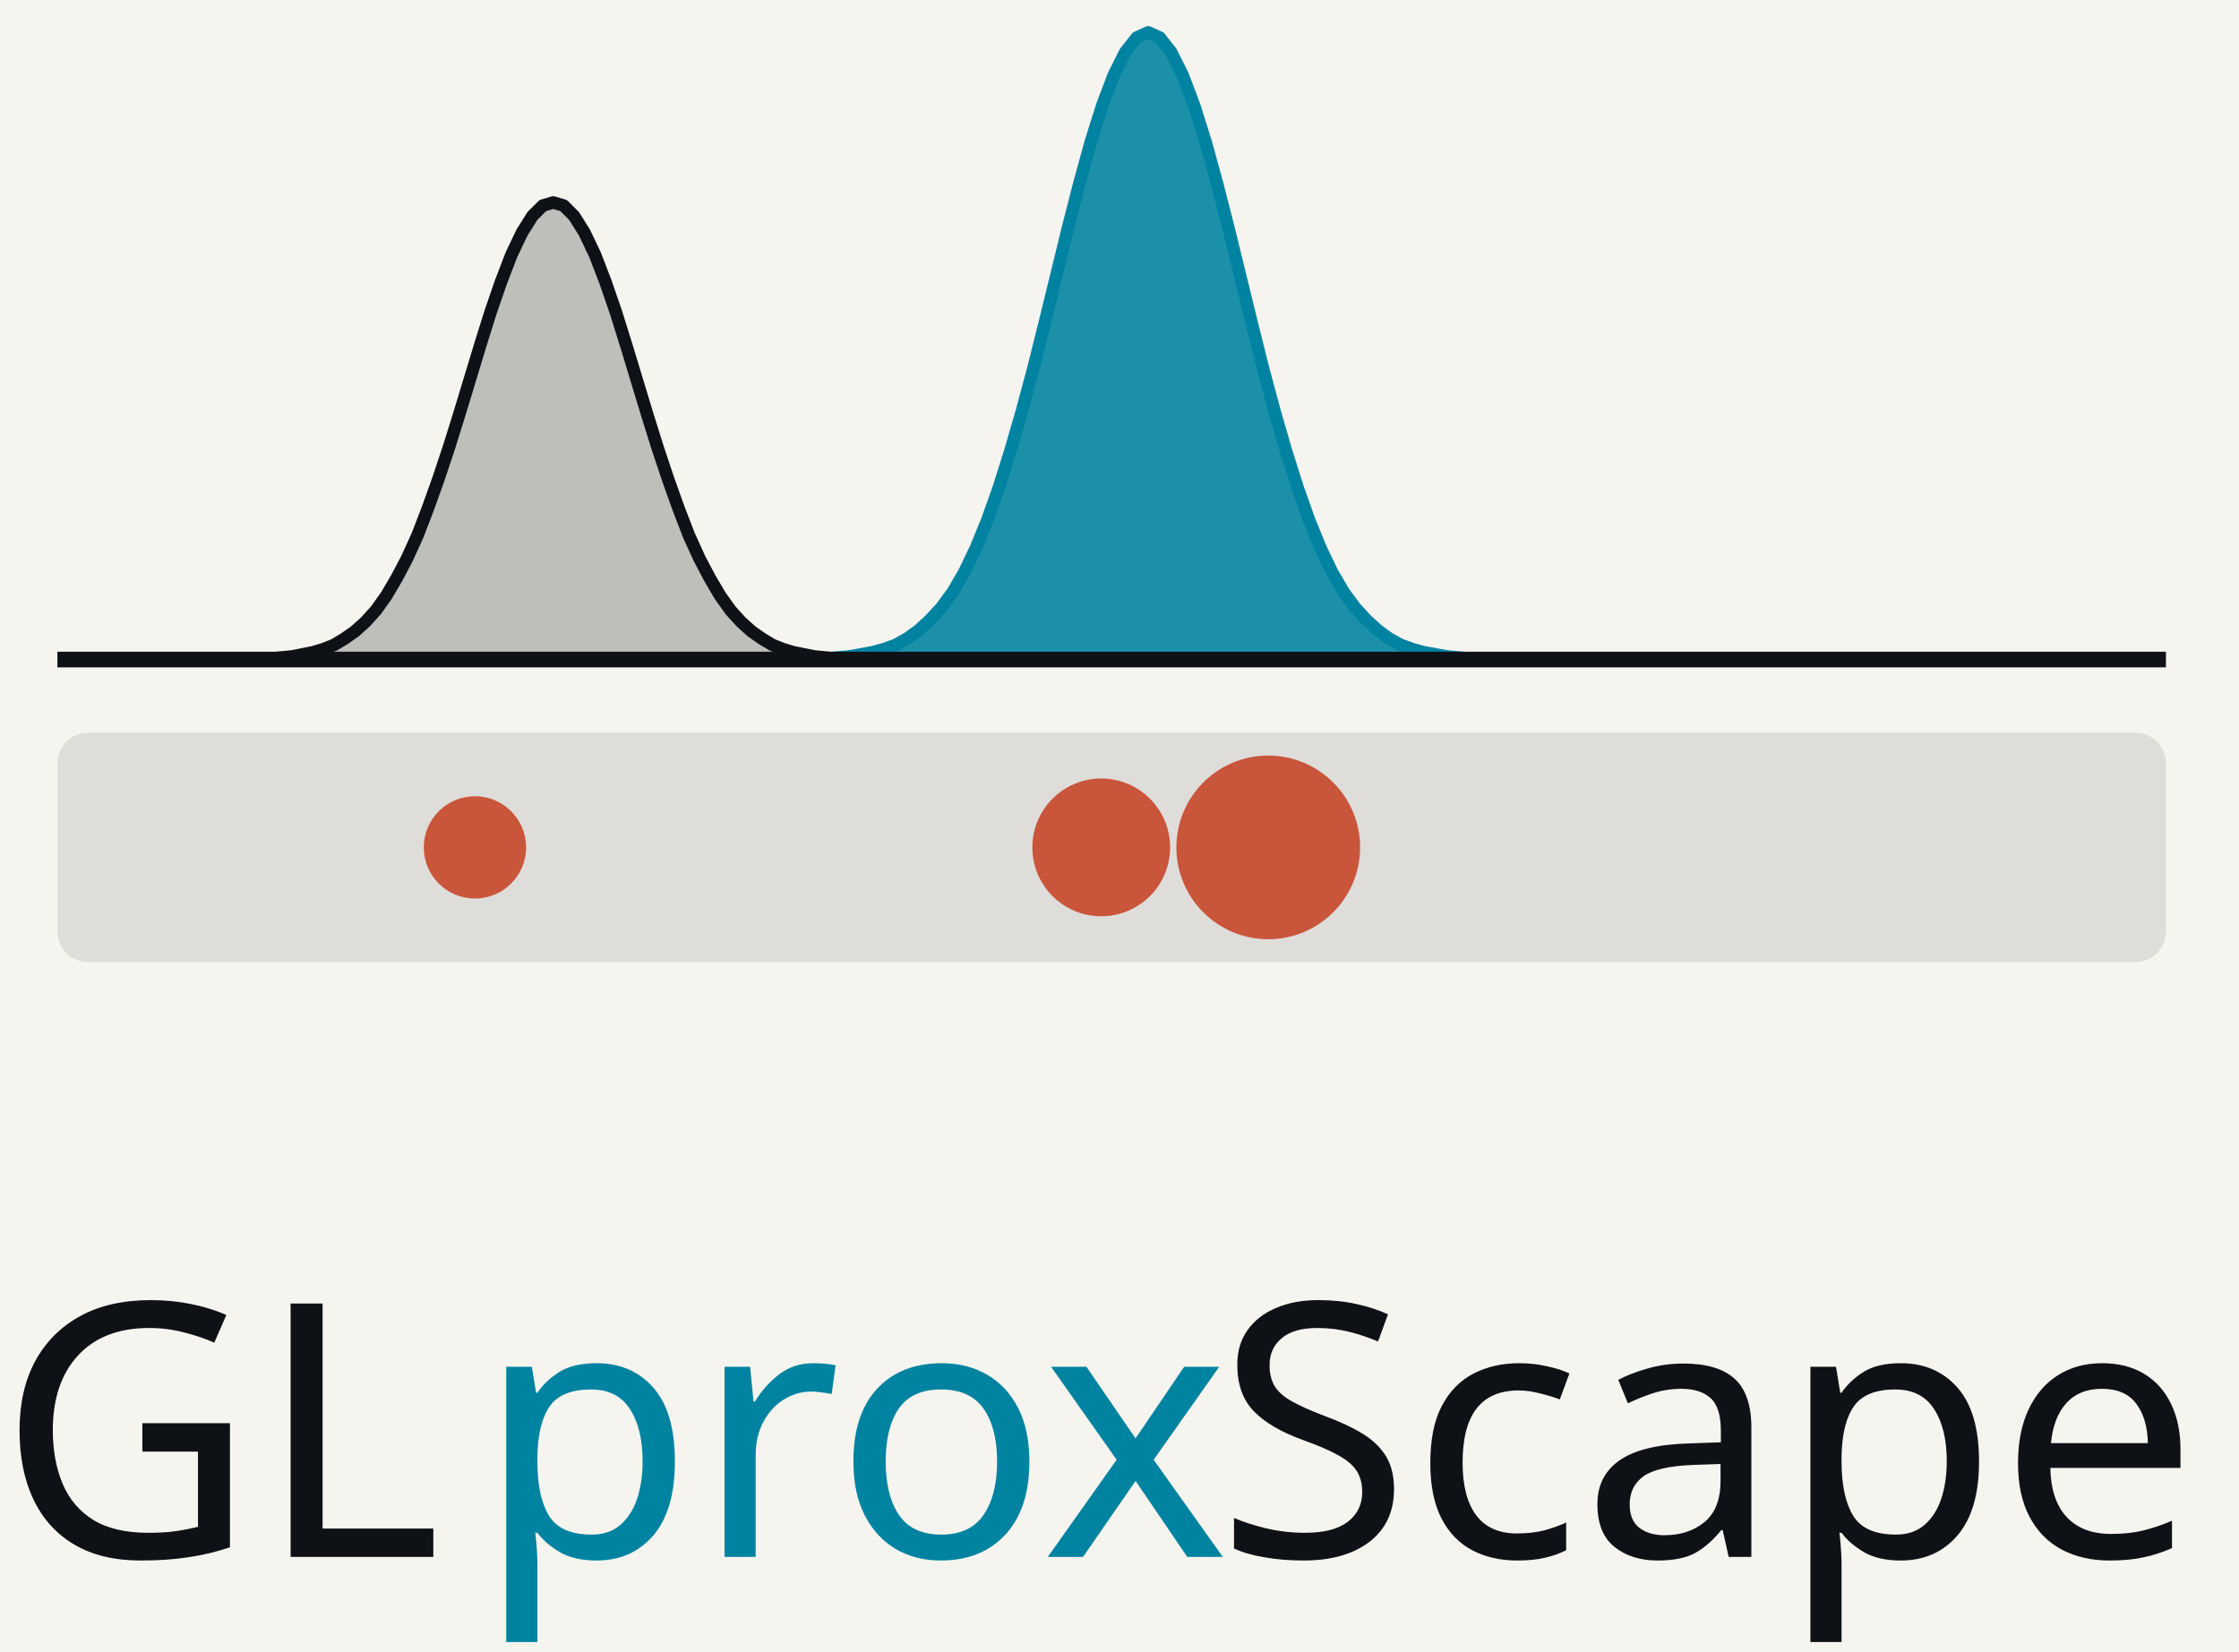
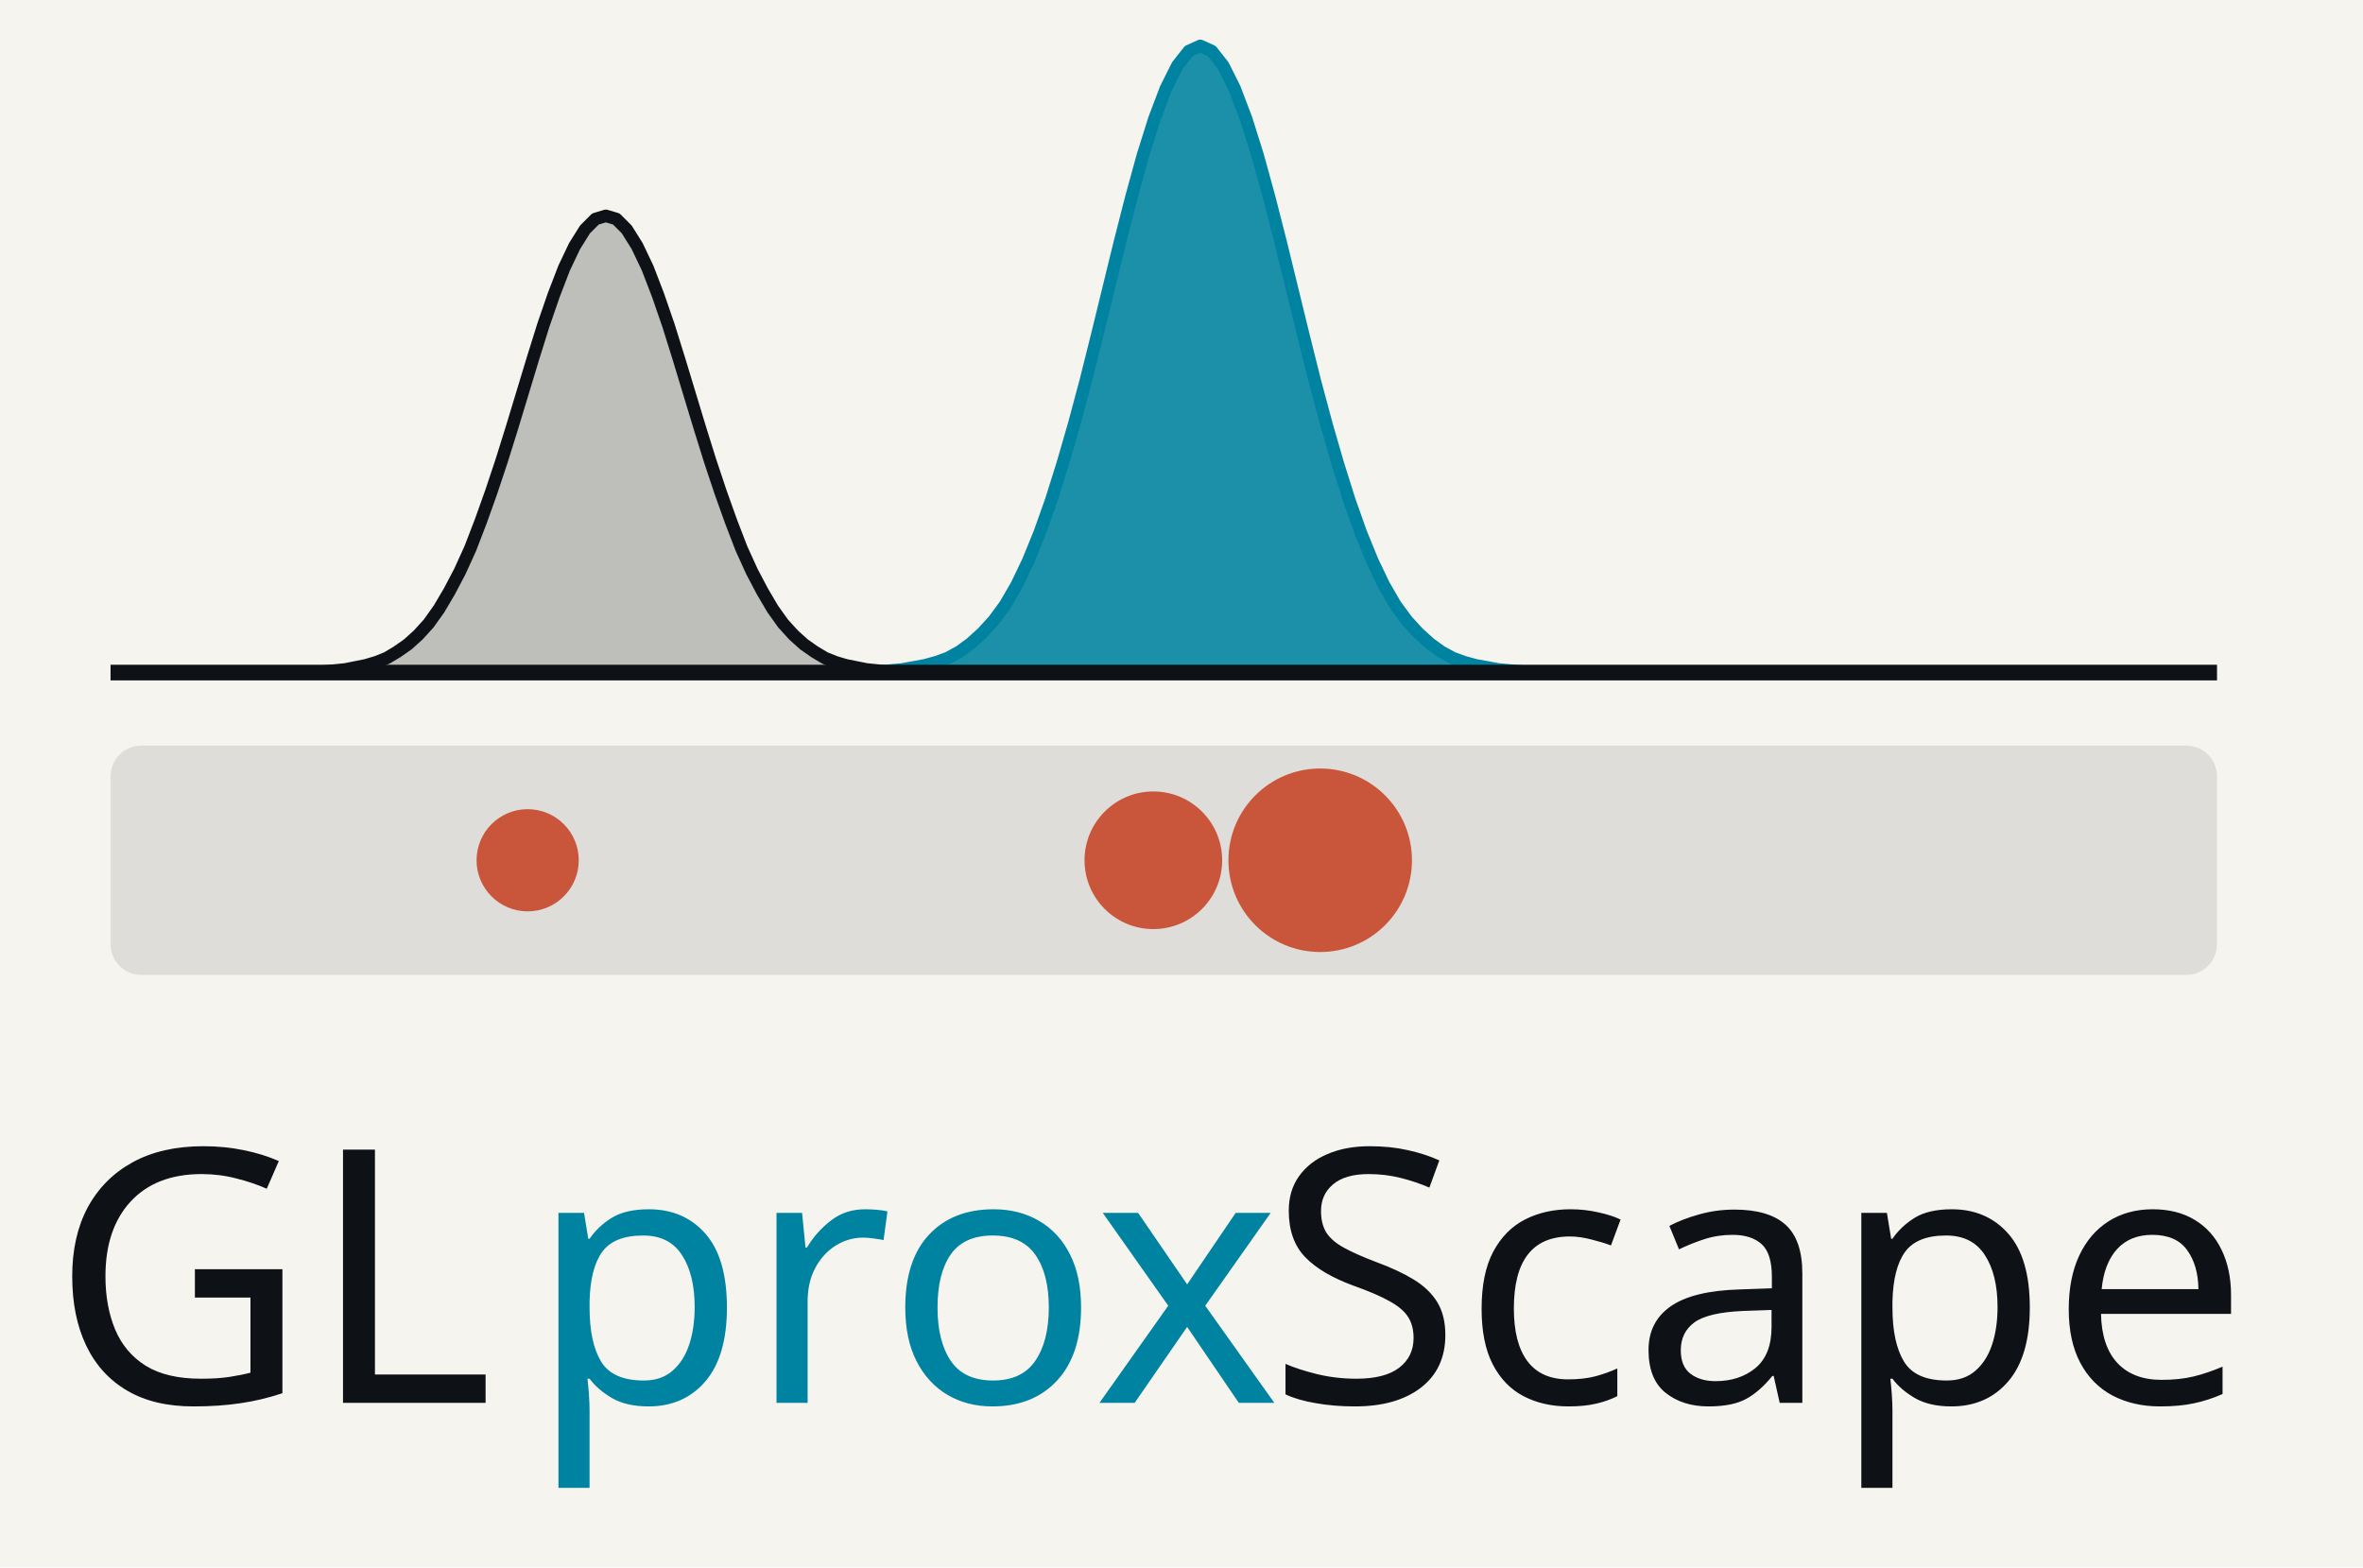
- <svg xmlns="http://www.w3.org/2000/svg" version="1.1" id="Layer_1" x="0px" y="0px" viewBox="0 0 214.5 158.3" style="enable-background:new 0 0 214.5 158.3;" xml:space="preserve">
+ <svg xmlns="http://www.w3.org/2000/svg" version="1.1" id="Layer_1" x="0px" y="0px" viewBox="0 0 226.6 150.3" style="enable-background:new 0 0 226.6 150.3;" xml:space="preserve">
  <style type="text/css">
	.st0{fill:#F6F4EF;}
	.st1{fill:#0E1216;fill-opacity:0.24;stroke:#0E1216;stroke-width:1.2;stroke-linejoin:round;}
	.st2{fill:#0083A0;fill-opacity:0.88;stroke:#0083A0;stroke-width:1.2;stroke-linejoin:round;}
	.st3{fill:none;stroke:#0E1216;stroke-width:1.5;}
	.st4{fill:#0E1216;fill-opacity:0.1;}
	.st5{fill:#C84A2E;fill-opacity:0.92;}
	.st6{fill:#0E1216;}
	.st7{font-family:'Helvetica-Bold';}
	.st8{font-size:34px;}
	.st9{fill:#0083A0;}
</style>
-   <rect class="st0" width="214.5" height="158.3" />
-   <path class="st1" d="M13,63.2h1h1h1h1h1l1,0h1l1,0l1,0l1,0l1,0l1,0l1-0.1l1-0.1l1-0.1l1-0.2l1-0.2l1-0.3l1-0.4l1-0.6l1-0.7l1-0.9  l1-1.1l1-1.4l1-1.7l1-1.9l1-2.2l1-2.6l1-2.8l1-3l1-3.2l1-3.3l1-3.3l1-3.2l1-2.9l1-2.6l1-2.1l1-1.6l1-1l1-0.3l1,0.3l1,1l1,1.6l1,2.1  l1,2.6l1,2.9l1,3.2l1,3.3l1,3.3l1,3.2l1,3l1,2.8l1,2.6l1,2.2l1,1.9l1,1.7l1,1.4l1,1.1l1,0.9l1,0.7l1,0.6l1,0.4l1,0.3l1,0.2l1,0.2  l1,0.1l1,0.1l1,0.1l1,0l1,0l1,0l1,0l1,0h1l1,0h1h1h1h1h1l0,0H13z" />
-   <path class="st2" d="M66,63.2h1.1h1.1h1.1h1.1l1.1,0h1.1h1.1l1.1,0l1.1,0l1.1,0l1.1,0l1.1-0.1l1.1-0.1l1.1-0.1l1.1-0.2l1.1-0.2  l1.1-0.3l1.1-0.4l1.1-0.6l1.1-0.8l1.1-1l1.1-1.2l1.1-1.5l1.1-1.9l1.1-2.3l1.1-2.7l1.1-3.1l1.1-3.5l1.1-3.8l1.1-4.1l1.1-4.4l1.1-4.5  l1.1-4.5l1.1-4.3l1.1-4l1.1-3.5l1.1-2.9l1.1-2.2l1.1-1.4l1.1-0.5l1.1,0.5l1.1,1.4l1.1,2.2l1.1,2.9l1.1,3.5l1.1,4l1.1,4.3l1.1,4.5  l1.1,4.5l1.1,4.4l1.1,4.1l1.1,3.8l1.1,3.5l1.1,3.1l1.1,2.7l1.1,2.3l1.1,1.9l1.1,1.5l1.1,1.2l1.1,1l1.1,0.8l1.1,0.6l1.1,0.4l1.1,0.3  l1.1,0.2l1.1,0.2l1.1,0.1l1.1,0.1l1.1,0.1l1.1,0l1.1,0l1.1,0l1.1,0h1.1h1.1l1.1,0h1.1h1.1h1.1h1.1l0,0H66z" />
-   <line class="st3" x1="5.5" y1="63.2" x2="207.5" y2="63.2" />
-   <path class="st4" d="M8.5,70.2h196c1.7,0,3,1.3,3,3v16c0,1.7-1.3,3-3,3H8.5c-1.7,0-3-1.3-3-3v-16C5.5,71.5,6.8,70.2,8.5,70.2z" />
-   <circle class="st5" cx="45.5" cy="81.2" r="4.9" />
-   <circle class="st5" cx="105.5" cy="81.2" r="6.6" />
-   <circle class="st5" cx="121.5" cy="81.2" r="8.8" />
-   <text transform="matrix(1 0 0 1 -0.2058 149.1906)" class="st6 st7 st8">GL</text>
-   <text transform="matrix(1 0 0 1 45.609 149.1906)" class="st9 st7 st8">prox</text>
-   <text transform="matrix(1 0 0 1 116.4867 149.1906)" class="st6 st7 st8">Scape</text>
+   <g>
+     <rect class="st0" width="226.6" height="150.3" />
+     <path class="st1" d="M18.1,64.5h1h1h1h1h1h1h1h1h1h1h1h1l1-0.1l1-0.1l1-0.1l1-0.2l1-0.2l1-0.3l1-0.4l1-0.6l1-0.7l1-0.9l1-1.1l1-1.4   l1-1.7l1-1.9l1-2.2l1-2.6l1-2.8l1-3l1-3.2l1-3.3l1-3.3l1-3.2l1-2.9l1-2.6l1-2.1l1-1.6l1-1l1-0.3l1,0.3l1,1l1,1.6l1,2.1l1,2.6l1,2.9   l1,3.2l1,3.3l1,3.3l1,3.2l1,3l1,2.8l1,2.6l1,2.2l1,1.9l1,1.7l1,1.4l1,1.1l1,0.9l1,0.7l1,0.6l1,0.4l1,0.3l1,0.2l1,0.2l1,0.1l1,0.1   l1,0.1h1h1h1h1h1h1h1h1h1h1h1h1l0,0H18.1z" />
+     <path class="st2" d="M71.1,64.5h1.1h1.1h1.1h1.1h1.1h1.1h1.1h1.1H81h1.1h1.1l1.1-0.1l1.1-0.1l1.1-0.1l1.1-0.2l1.1-0.2l1.1-0.3   l1.1-0.4l1.1-0.6l1.1-0.8l1.1-1l1.1-1.2l1.1-1.5l1.1-1.9l1.1-2.3l1.1-2.7l1.1-3.1l1.1-3.5l1.1-3.8l1.1-4.1l1.1-4.4l1.1-4.5l1.1-4.5   l1.1-4.3l1.1-4l1.1-3.5l1.1-2.9l1.1-2.2l1.1-1.4l1.1-0.5l1.1,0.5l1.1,1.4l1.1,2.2l1.1,2.9l1.1,3.5l1.1,4l1.1,4.3l1.1,4.5l1.1,4.5   l1.1,4.4l1.1,4.1l1.1,3.8l1.1,3.5l1.1,3.1l1.1,2.7l1.1,2.3l1.1,1.9l1.1,1.5l1.1,1.2l1.1,1l1.1,0.8l1.1,0.6l1.1,0.4l1.1,0.3l1.1,0.2   l1.1,0.2l1.1,0.1l1.1,0.1l1.1,0.1h1.1h1.1h1.1h1.1h1.1h1.1h1.1h1.1h1.1h1.1h1.1l0,0H71.1z" />
+     <line class="st3" x1="10.6" y1="64.5" x2="212.6" y2="64.5" />
+     <path class="st4" d="M13.6,71.5h196c1.7,0,3,1.3,3,3v16c0,1.7-1.3,3-3,3h-196c-1.7,0-3-1.3-3-3v-16C10.6,72.8,11.9,71.5,13.6,71.5z   " />
+     <circle class="st5" cx="50.6" cy="82.5" r="4.9" />
+     <circle class="st5" cx="110.6" cy="82.5" r="6.6" />
+     <circle class="st5" cx="126.6" cy="82.5" r="8.8" />
+     <text transform="matrix(1 0 0 1 4.8465 134.5316)" class="st6 st7 st8">GL</text>
+     <text transform="matrix(1 0 0 1 50.6613 134.5316)" class="st9 st7 st8">prox</text>
+     <text transform="matrix(1 0 0 1 121.5389 134.5316)" class="st6 st7 st8">Scape</text>
+   </g>
</svg>
